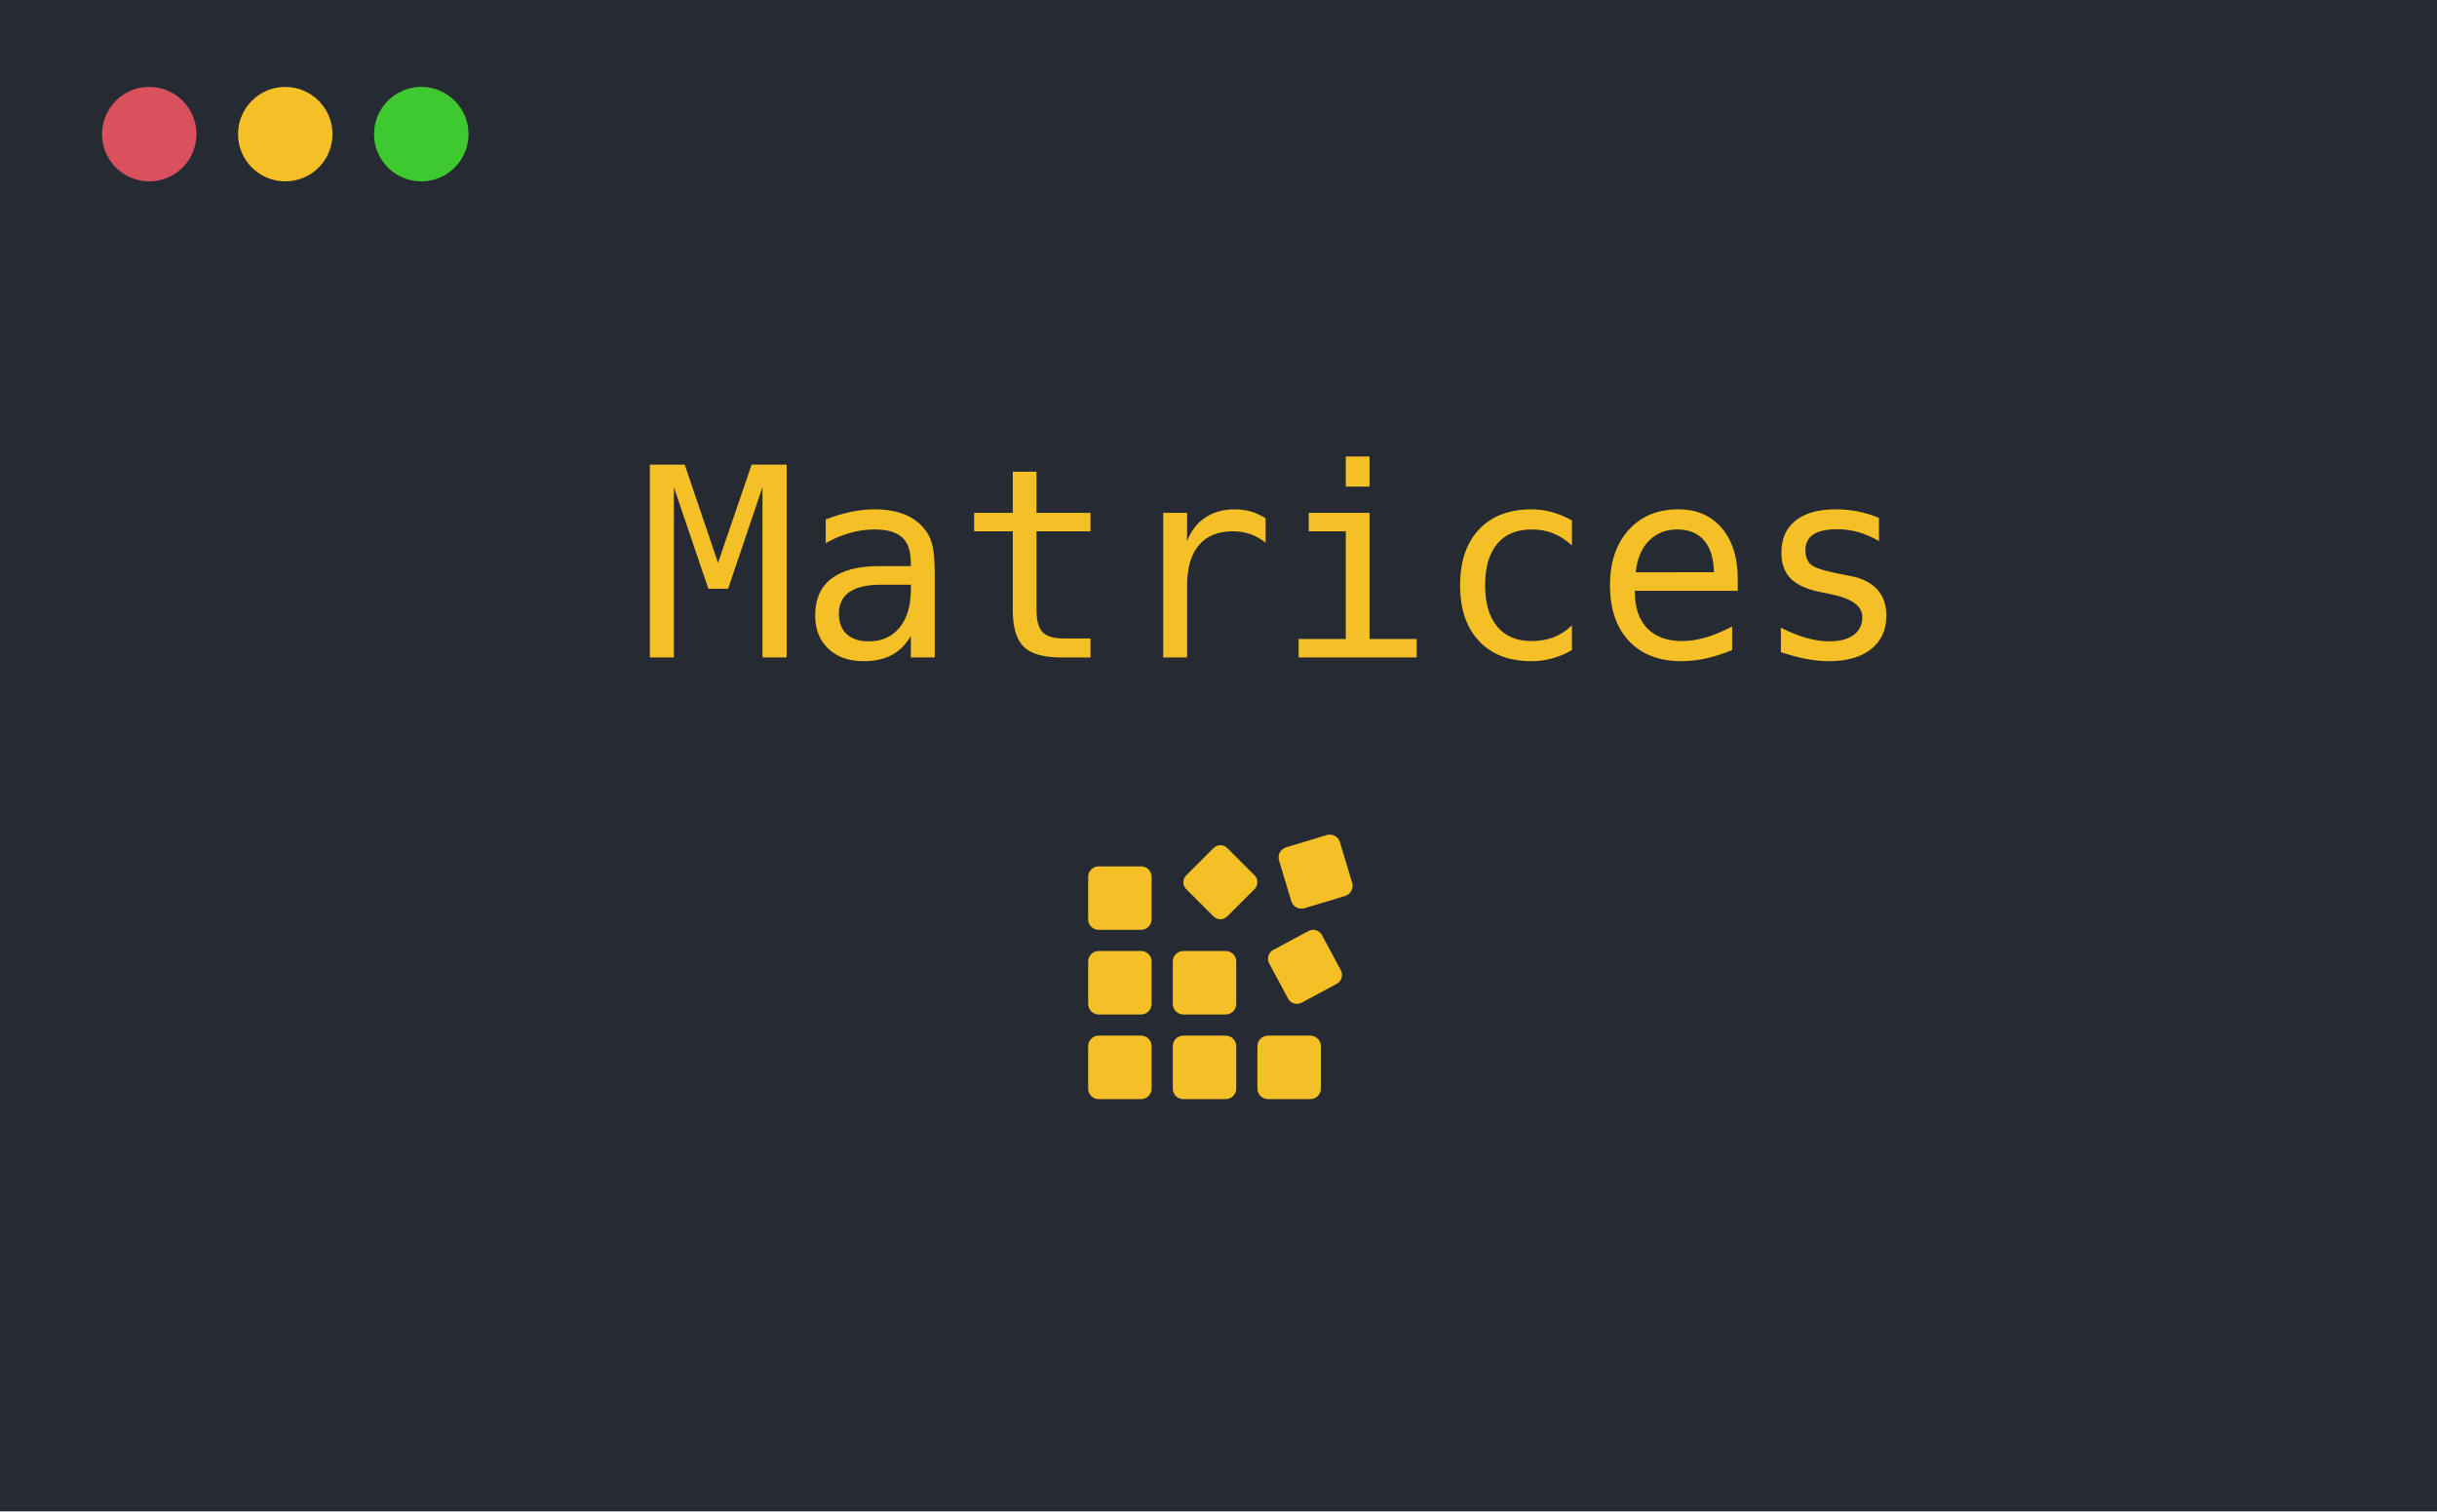
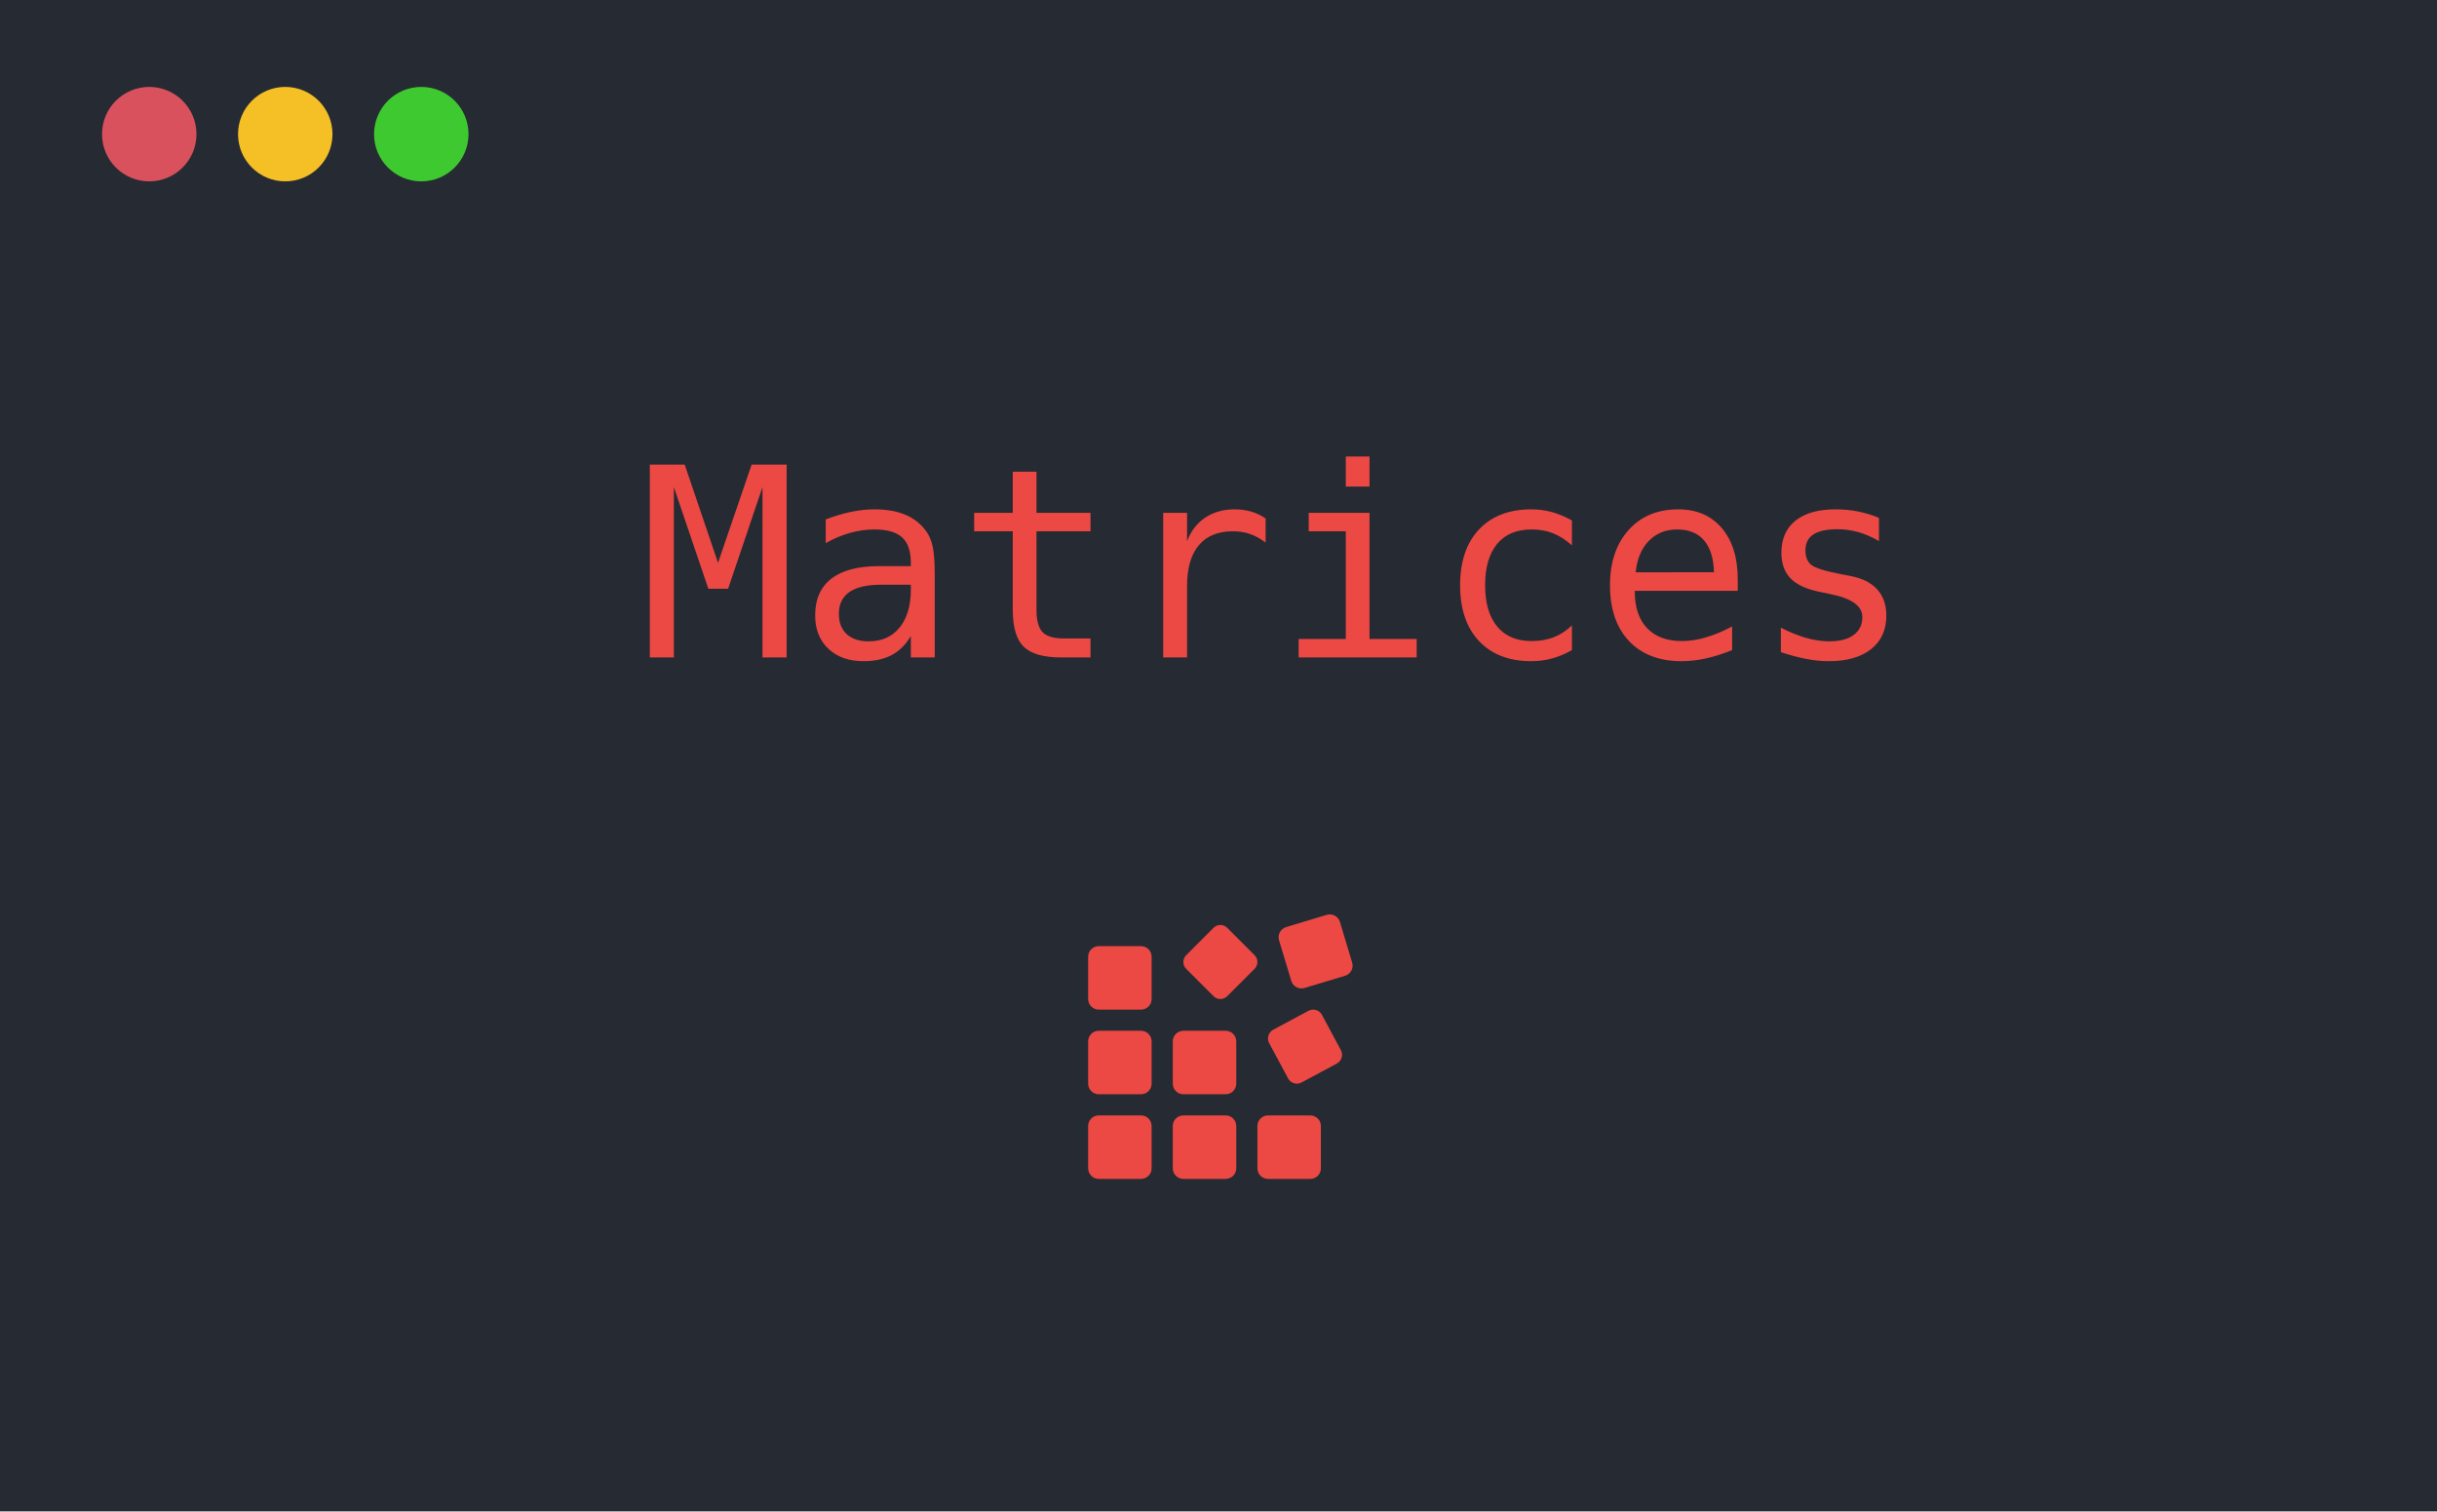
<svg xmlns="http://www.w3.org/2000/svg" width="645" height="400" viewBox="0 0 645 400">
  <defs>
    <clipPath id="clip-Mod5">
      <rect width="645" height="400" />
    </clipPath>
  </defs>
  <g id="Mod5" clip-path="url(#clip-Mod5)">
    <rect width="645" height="400" fill="#262a33" />
    <circle id="Elipse_1" data-name="Elipse 1" cx="12.5" cy="12.5" r="12.5" transform="translate(27 23)" fill="#d9515d" />
    <circle id="Elipse_2" data-name="Elipse 2" cx="12.5" cy="12.5" r="12.5" transform="translate(63 23)" fill="#f4c025" />
    <circle id="Elipse_3" data-name="Elipse 3" cx="12.5" cy="12.5" r="12.5" transform="translate(99 23)" fill="#3ec930" />
-     <text id="Matrices" transform="translate(323 174)" fill="#f4c025" font-size="70" font-family="Consolas">
+     <text id="Matrices" transform="translate(323 174)" fill="#ec4844" font-size="70" font-family="Consolas">
      <tspan x="-153.945" y="0">Matrices</tspan>
    </text>
-     <path id="icons8-registry-editor" d="M68.258,1.016a2.8,2.8,0,0,0-1.11.1L56.4,4.358a2.809,2.809,0,0,0-1.876,3.5L57.764,18.6a2.8,2.8,0,0,0,3.494,1.876L72,17.242a2.809,2.809,0,0,0,1.876-3.5L70.643,3A2.8,2.8,0,0,0,68.258,1.016ZM39,3.8a2.552,2.552,0,0,0-1.81.749L29.949,11.79a2.56,2.56,0,0,0,0,3.62l7.241,7.241a2.56,2.56,0,0,0,3.62,0l7.241-7.241a2.56,2.56,0,0,0,0-3.62L40.81,4.549A2.554,2.554,0,0,0,39,3.8ZM6.8,9.4A2.8,2.8,0,0,0,4,12.2V23.4a2.8,2.8,0,0,0,2.8,2.8H18a2.8,2.8,0,0,0,2.8-2.8V12.2A2.8,2.8,0,0,0,18,9.4ZM63.3,26.211a2.644,2.644,0,0,0-1.006.306l-9.308,5A2.645,2.645,0,0,0,51.918,35.1l5,9.308A2.645,2.645,0,0,0,60.5,45.483l9.308-5A2.645,2.645,0,0,0,70.883,36.9l-5-9.308A2.643,2.643,0,0,0,63.3,26.211ZM6.8,31.8A2.8,2.8,0,0,0,4,34.6V45.8a2.8,2.8,0,0,0,2.8,2.8H18a2.8,2.8,0,0,0,2.8-2.8V34.6A2.8,2.8,0,0,0,18,31.8Zm22.4,0a2.8,2.8,0,0,0-2.8,2.8V45.8a2.8,2.8,0,0,0,2.8,2.8H40.4a2.8,2.8,0,0,0,2.8-2.8V34.6a2.8,2.8,0,0,0-2.8-2.8ZM6.8,54.2A2.8,2.8,0,0,0,4,57V68.2A2.8,2.8,0,0,0,6.8,71H18a2.8,2.8,0,0,0,2.8-2.8V57A2.8,2.8,0,0,0,18,54.2Zm22.4,0A2.8,2.8,0,0,0,26.4,57V68.2A2.8,2.8,0,0,0,29.2,71H40.4a2.8,2.8,0,0,0,2.8-2.8V57a2.8,2.8,0,0,0-2.8-2.8Zm22.4,0A2.8,2.8,0,0,0,48.8,57V68.2A2.8,2.8,0,0,0,51.6,71H62.8a2.8,2.8,0,0,0,2.8-2.8V57a2.8,2.8,0,0,0-2.8-2.8Z" transform="translate(284 219.886)" fill="#f4c025" />
+     <path id="icons8-registry-editor" d="M68.258,1.016a2.8,2.8,0,0,0-1.11.1L56.4,4.358a2.809,2.809,0,0,0-1.876,3.5L57.764,18.6a2.8,2.8,0,0,0,3.494,1.876L72,17.242a2.809,2.809,0,0,0,1.876-3.5L70.643,3A2.8,2.8,0,0,0,68.258,1.016ZM39,3.8a2.552,2.552,0,0,0-1.81.749L29.949,11.79a2.56,2.56,0,0,0,0,3.62l7.241,7.241a2.56,2.56,0,0,0,3.62,0l7.241-7.241a2.56,2.56,0,0,0,0-3.62L40.81,4.549A2.554,2.554,0,0,0,39,3.8ZM6.8,9.4A2.8,2.8,0,0,0,4,12.2V23.4a2.8,2.8,0,0,0,2.8,2.8H18a2.8,2.8,0,0,0,2.8-2.8V12.2A2.8,2.8,0,0,0,18,9.4ZM63.3,26.211a2.644,2.644,0,0,0-1.006.306l-9.308,5A2.645,2.645,0,0,0,51.918,35.1l5,9.308A2.645,2.645,0,0,0,60.5,45.483l9.308-5A2.645,2.645,0,0,0,70.883,36.9l-5-9.308A2.643,2.643,0,0,0,63.3,26.211ZM6.8,31.8A2.8,2.8,0,0,0,4,34.6V45.8a2.8,2.8,0,0,0,2.8,2.8H18a2.8,2.8,0,0,0,2.8-2.8V34.6A2.8,2.8,0,0,0,18,31.8Zm22.4,0a2.8,2.8,0,0,0-2.8,2.8V45.8a2.8,2.8,0,0,0,2.8,2.8H40.4a2.8,2.8,0,0,0,2.8-2.8V34.6a2.8,2.8,0,0,0-2.8-2.8ZM6.8,54.2A2.8,2.8,0,0,0,4,57V68.2A2.8,2.8,0,0,0,6.8,71H18a2.8,2.8,0,0,0,2.8-2.8V57A2.8,2.8,0,0,0,18,54.2Zm22.4,0A2.8,2.8,0,0,0,26.4,57V68.2A2.8,2.8,0,0,0,29.2,71H40.4a2.8,2.8,0,0,0,2.8-2.8V57a2.8,2.8,0,0,0-2.8-2.8Zm22.4,0A2.8,2.8,0,0,0,48.8,57V68.2A2.8,2.8,0,0,0,51.6,71H62.8a2.8,2.8,0,0,0,2.8-2.8V57a2.8,2.8,0,0,0-2.8-2.8Z" transform="translate(284 241)" fill="#ec4844" />
  </g>
</svg>
